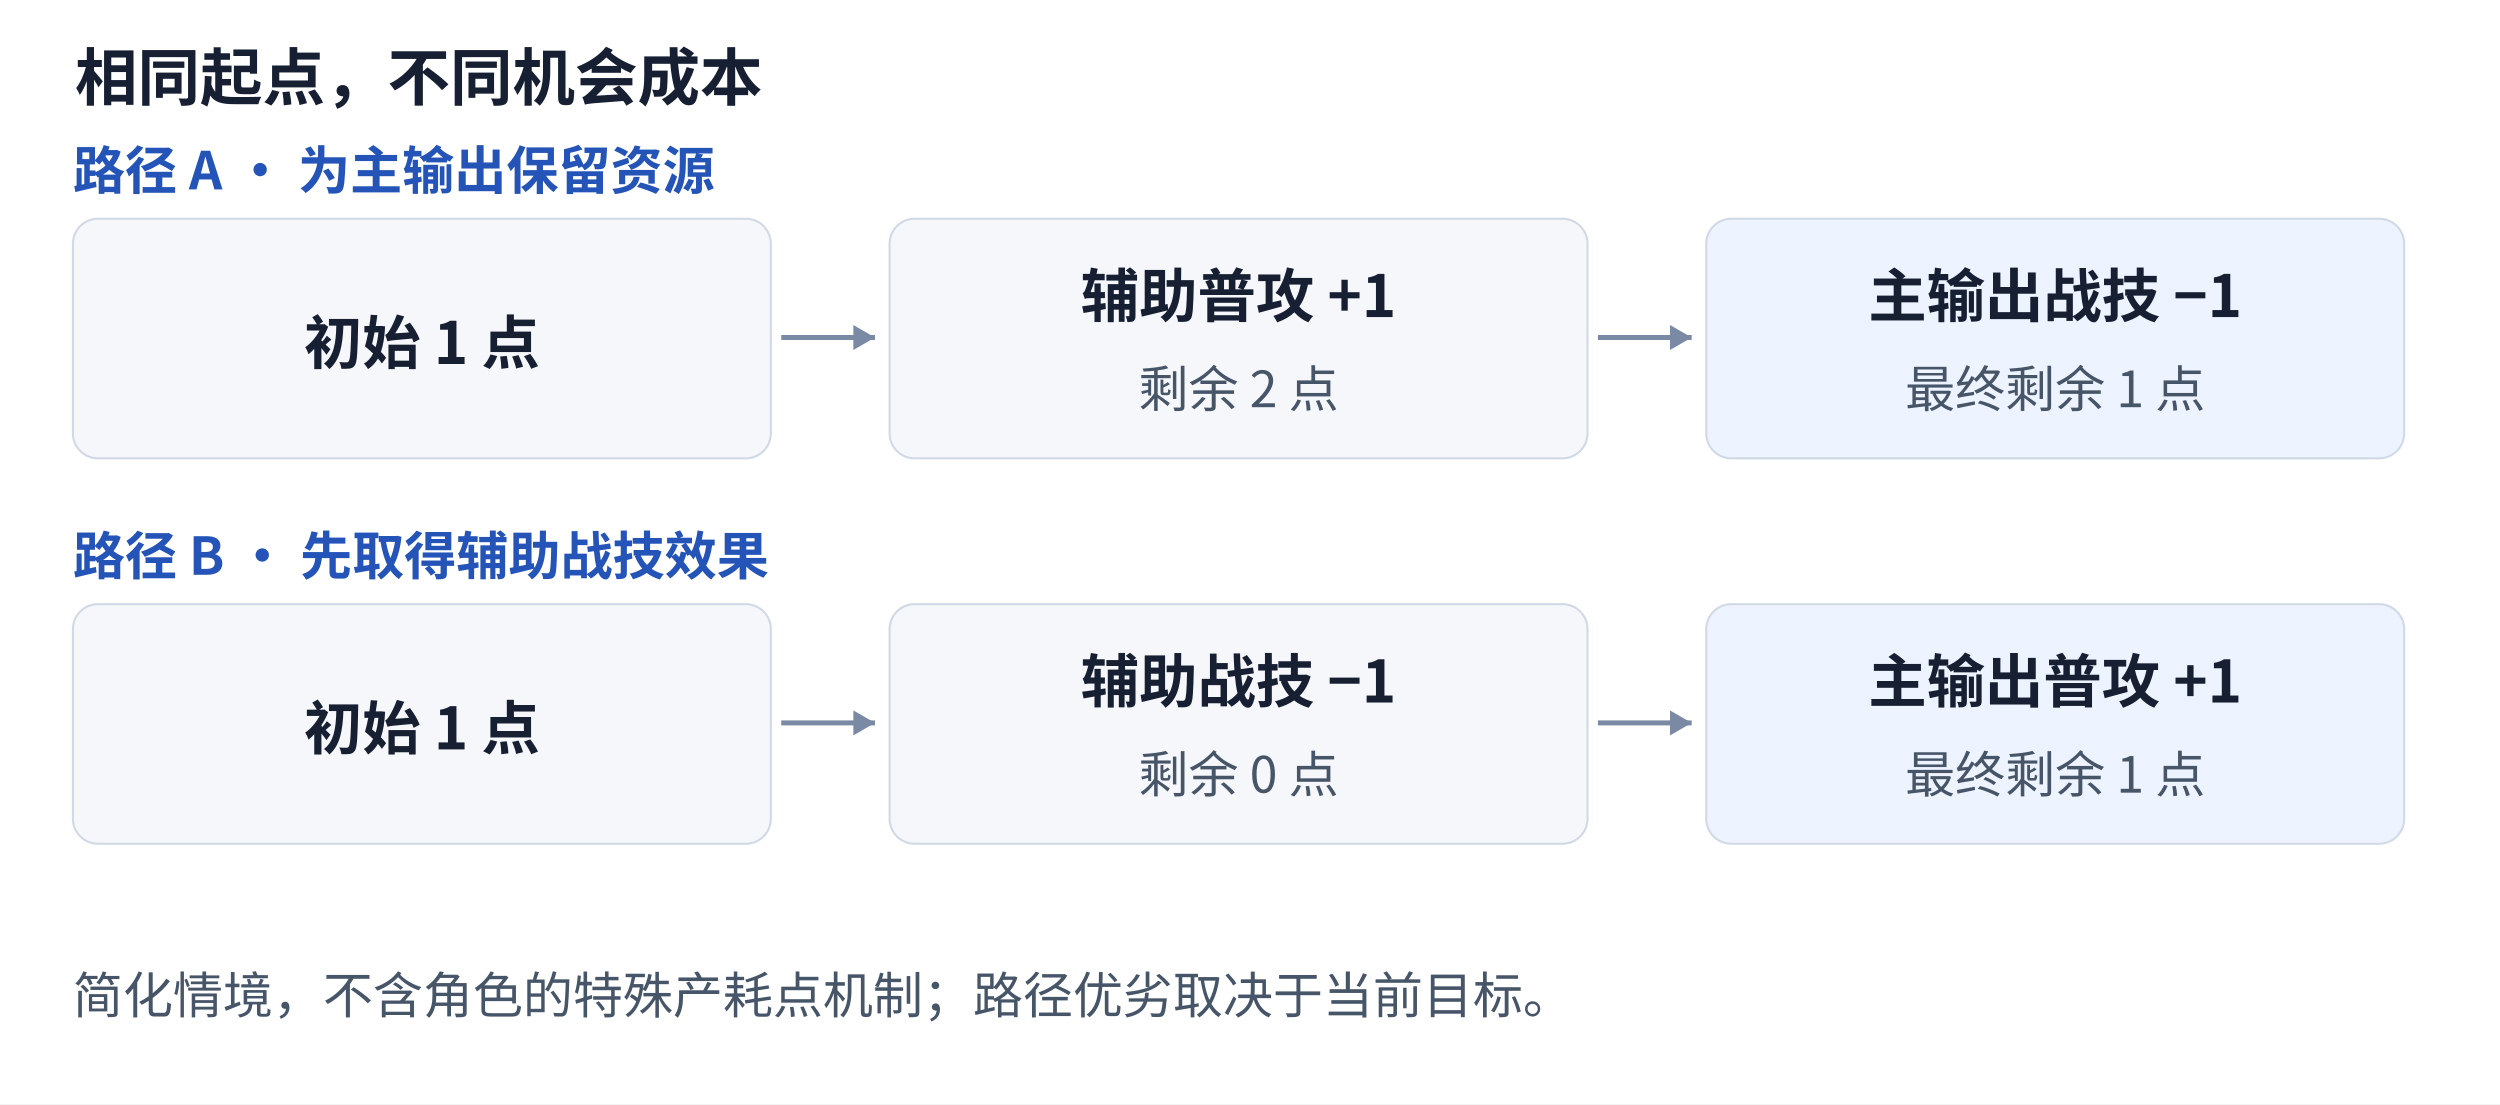
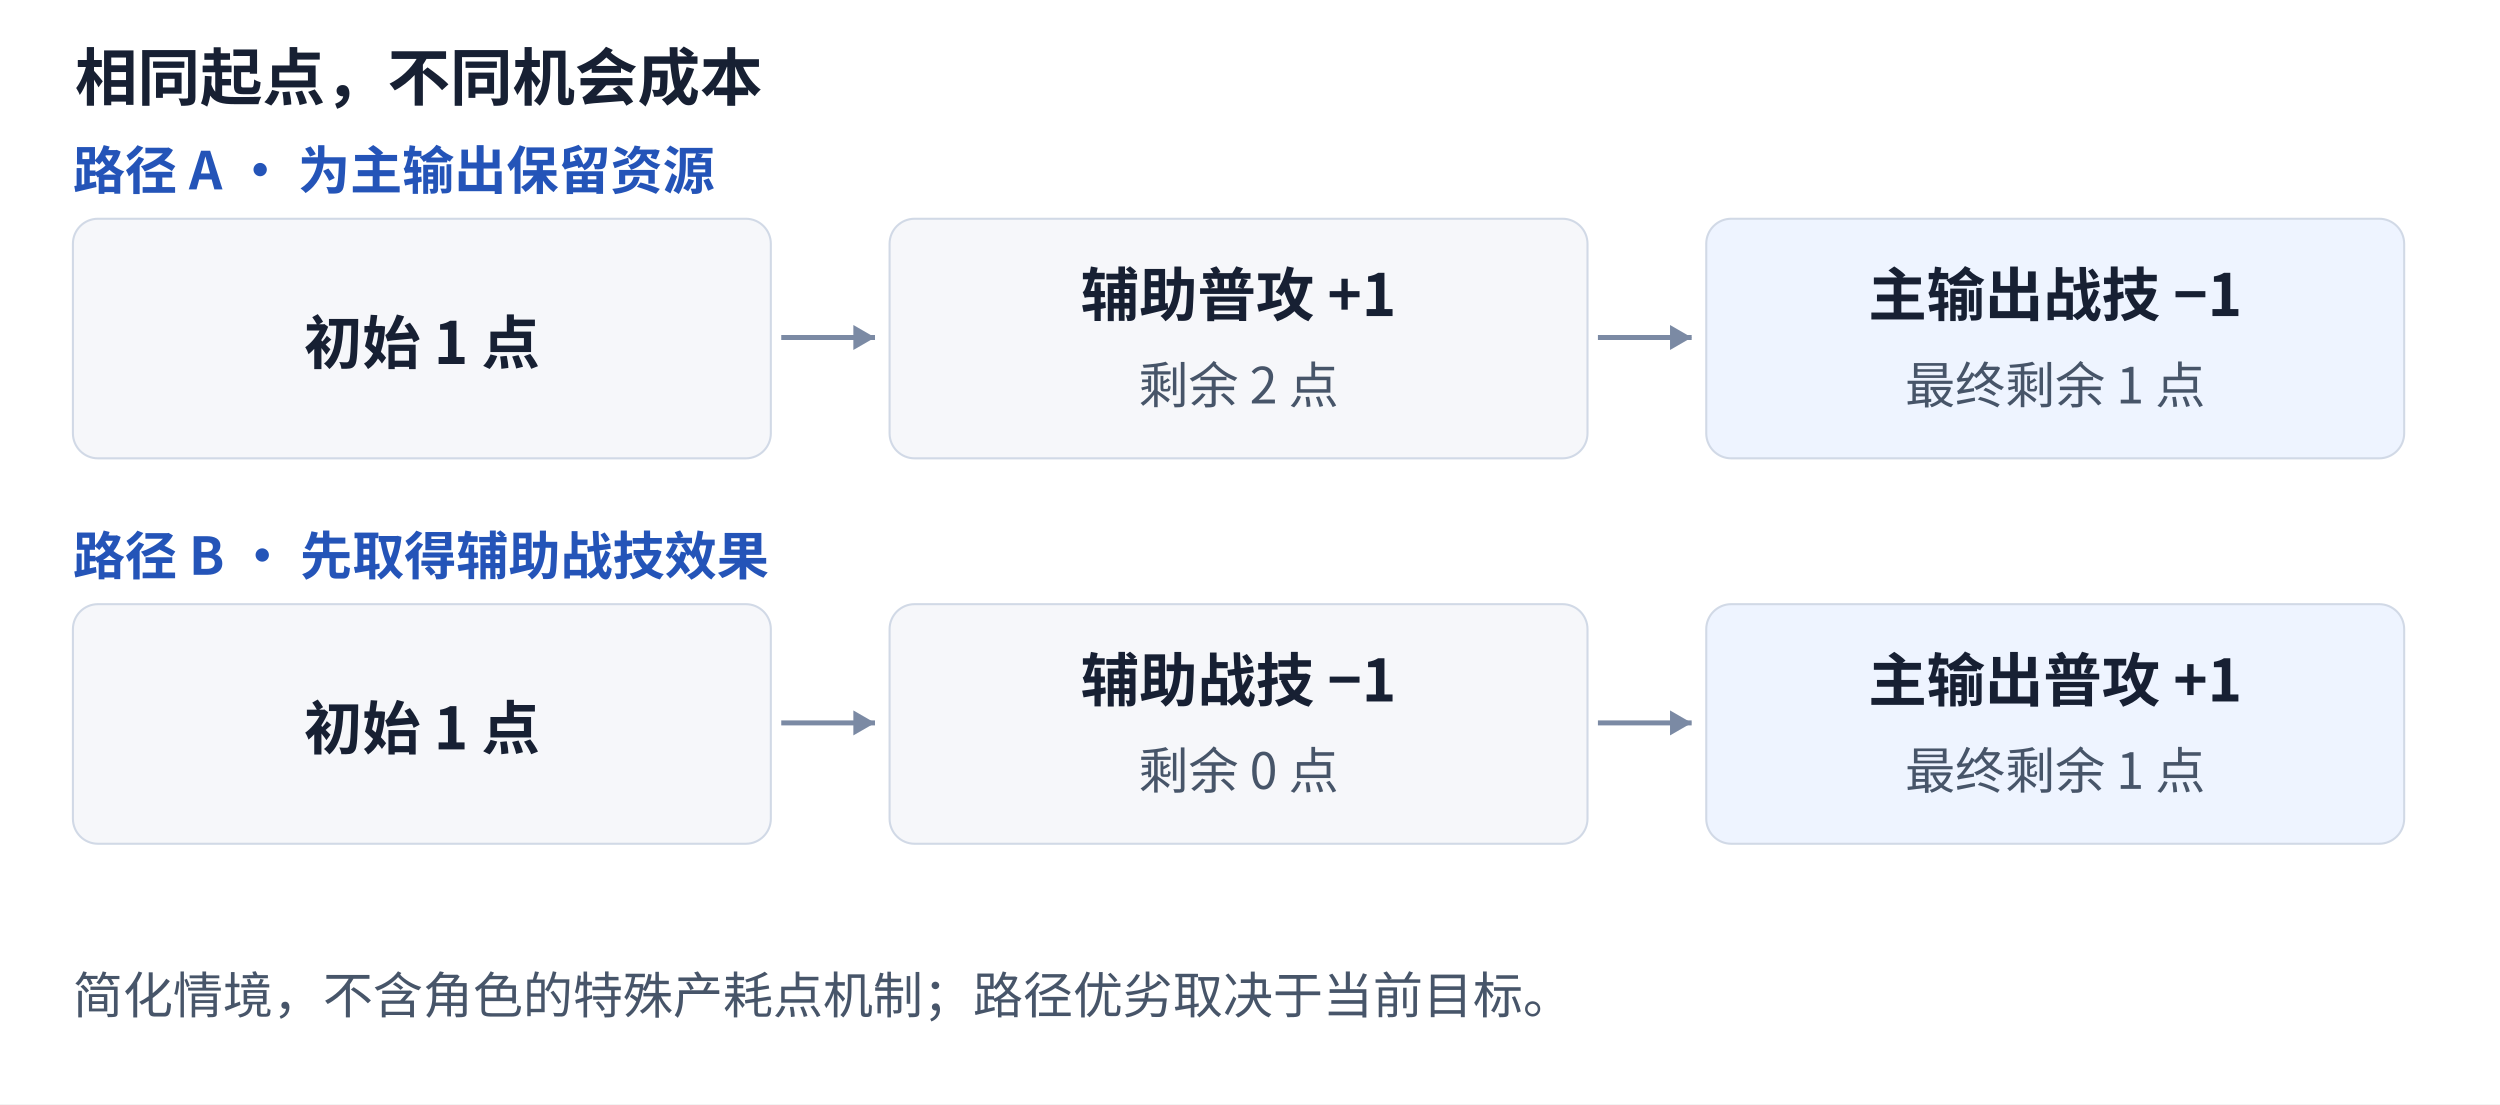
<svg xmlns="http://www.w3.org/2000/svg" viewBox="0 0 1200 530" role="img">
  <rect width="1200" height="530" fill="#fff" />
  <text x="36" y="35" text-anchor="start" dominant-baseline="central" font-family="Microsoft YaHei, Noto Sans CJK SC, sans-serif" font-size="30" font-weight="700" fill="#172033">相同起点，不同机会成本</text>
  <text x="35" y="80" text-anchor="start" dominant-baseline="central" font-family="Microsoft YaHei, Noto Sans CJK SC, sans-serif" font-size="25" font-weight="700" fill="#2454b8">路径 A · 为主输出保留资源</text>
  <rect x="35" y="105" width="335" height="115" rx="12" fill="#f6f7fa" stroke="#d1d9e6" />
  <text x="202.5" y="162.5" text-anchor="middle" dominant-baseline="central" font-family="Microsoft YaHei, Noto Sans CJK SC, sans-serif" font-size="28" font-weight="700" fill="#172033">初始 1 点</text>
  <rect x="427" y="105" width="335" height="115" rx="12" fill="#f6f7fa" stroke="#d1d9e6" />
-   <text x="594.5" y="140" text-anchor="middle" dominant-baseline="central" font-family="Microsoft YaHei, Noto Sans CJK SC, sans-serif" font-size="28" font-weight="700" fill="#172033">辅助普攻 +1</text>
-   <text x="594.5" y="185" text-anchor="middle" dominant-baseline="central" font-family="Microsoft YaHei, Noto Sans CJK SC, sans-serif" font-size="24" font-weight="400" fill="#475569">剩余 2 点</text>
+   <text x="594.5" y="139.5" text-anchor="middle" dominant-baseline="central" font-family="Microsoft YaHei, Noto Sans CJK SC, sans-serif" font-size="28" font-weight="700" fill="#172033">辅助普攻 +1</text>
+   <text x="594.5" y="183.2" text-anchor="middle" dominant-baseline="central" font-family="Microsoft YaHei, Noto Sans CJK SC, sans-serif" font-size="24" font-weight="400" fill="#475569">剩余 2 点</text>
  <rect x="819" y="105" width="335" height="115" rx="12" fill="#eef4ff" stroke="#d1d9e6" />
-   <text x="986.5" y="140" text-anchor="middle" dominant-baseline="central" font-family="Microsoft YaHei, Noto Sans CJK SC, sans-serif" font-size="28" font-weight="700" fill="#172033">主输出战技 −1</text>
-   <text x="986.5" y="185" text-anchor="middle" dominant-baseline="central" font-family="Microsoft YaHei, Noto Sans CJK SC, sans-serif" font-size="24" font-weight="400" fill="#475569">最终剩余 1 点</text>
+   <text x="986.5" y="139.5" text-anchor="middle" dominant-baseline="central" font-family="Microsoft YaHei, Noto Sans CJK SC, sans-serif" font-size="28" font-weight="700" fill="#172033">主输出战技 −1</text>
+   <text x="986.5" y="183.2" text-anchor="middle" dominant-baseline="central" font-family="Microsoft YaHei, Noto Sans CJK SC, sans-serif" font-size="24" font-weight="400" fill="#475569">最终剩余 1 点</text>
  <polyline points="375,162 420,162" fill="none" stroke="#7b8aa4" stroke-width="2.4" stroke-linejoin="round" />
  <polygon points="420,162 409.608,168.0 409.608,156.0" fill="#7b8aa4" />
  <polyline points="767,162 812,162" fill="none" stroke="#7b8aa4" stroke-width="2.4" stroke-linejoin="round" />
  <polygon points="812,162 801.608,168.0 801.608,156.0" fill="#7b8aa4" />
  <text x="35" y="265" text-anchor="start" dominant-baseline="central" font-family="Microsoft YaHei, Noto Sans CJK SC, sans-serif" font-size="25" font-weight="700" fill="#2454b8">路径 B · 先取得辅助战技效果</text>
  <rect x="35" y="290" width="335" height="115" rx="12" fill="#f6f7fa" stroke="#d1d9e6" />
  <text x="202.5" y="347.5" text-anchor="middle" dominant-baseline="central" font-family="Microsoft YaHei, Noto Sans CJK SC, sans-serif" font-size="28" font-weight="700" fill="#172033">初始 1 点</text>
  <rect x="427" y="290" width="335" height="115" rx="12" fill="#f6f7fa" stroke="#d1d9e6" />
-   <text x="594.5" y="325" text-anchor="middle" dominant-baseline="central" font-family="Microsoft YaHei, Noto Sans CJK SC, sans-serif" font-size="28" font-weight="700" fill="#172033">辅助战技 −1</text>
-   <text x="594.5" y="370" text-anchor="middle" dominant-baseline="central" font-family="Microsoft YaHei, Noto Sans CJK SC, sans-serif" font-size="24" font-weight="400" fill="#475569">剩余 0 点</text>
+   <text x="594.5" y="324.5" text-anchor="middle" dominant-baseline="central" font-family="Microsoft YaHei, Noto Sans CJK SC, sans-serif" font-size="28" font-weight="700" fill="#172033">辅助战技 −1</text>
+   <text x="594.5" y="368.2" text-anchor="middle" dominant-baseline="central" font-family="Microsoft YaHei, Noto Sans CJK SC, sans-serif" font-size="24" font-weight="400" fill="#475569">剩余 0 点</text>
  <rect x="819" y="290" width="335" height="115" rx="12" fill="#eef4ff" stroke="#d1d9e6" />
-   <text x="986.5" y="325" text-anchor="middle" dominant-baseline="central" font-family="Microsoft YaHei, Noto Sans CJK SC, sans-serif" font-size="28" font-weight="700" fill="#172033">主输出普攻 +1</text>
-   <text x="986.5" y="370" text-anchor="middle" dominant-baseline="central" font-family="Microsoft YaHei, Noto Sans CJK SC, sans-serif" font-size="24" font-weight="400" fill="#475569">最终剩余 1 点</text>
+   <text x="986.5" y="324.5" text-anchor="middle" dominant-baseline="central" font-family="Microsoft YaHei, Noto Sans CJK SC, sans-serif" font-size="28" font-weight="700" fill="#172033">主输出普攻 +1</text>
+   <text x="986.5" y="368.2" text-anchor="middle" dominant-baseline="central" font-family="Microsoft YaHei, Noto Sans CJK SC, sans-serif" font-size="24" font-weight="400" fill="#475569">最终剩余 1 点</text>
  <polyline points="375,347 420,347" fill="none" stroke="#7b8aa4" stroke-width="2.4" stroke-linejoin="round" />
  <polygon points="420,347 409.608,353.0 409.608,341.0" fill="#7b8aa4" />
  <polyline points="767,347 812,347" fill="none" stroke="#7b8aa4" stroke-width="2.4" stroke-linejoin="round" />
  <polygon points="812,347 801.608,353.0 801.608,341.0" fill="#7b8aa4" />
  <text x="35" y="476" text-anchor="start" dominant-baseline="central" font-family="Microsoft YaHei, Noto Sans CJK SC, sans-serif" font-size="24" font-weight="400" fill="#475569">简化情境，不含角色的特殊产耗点机制；路径优劣取决于当前目标。</text>
</svg>
